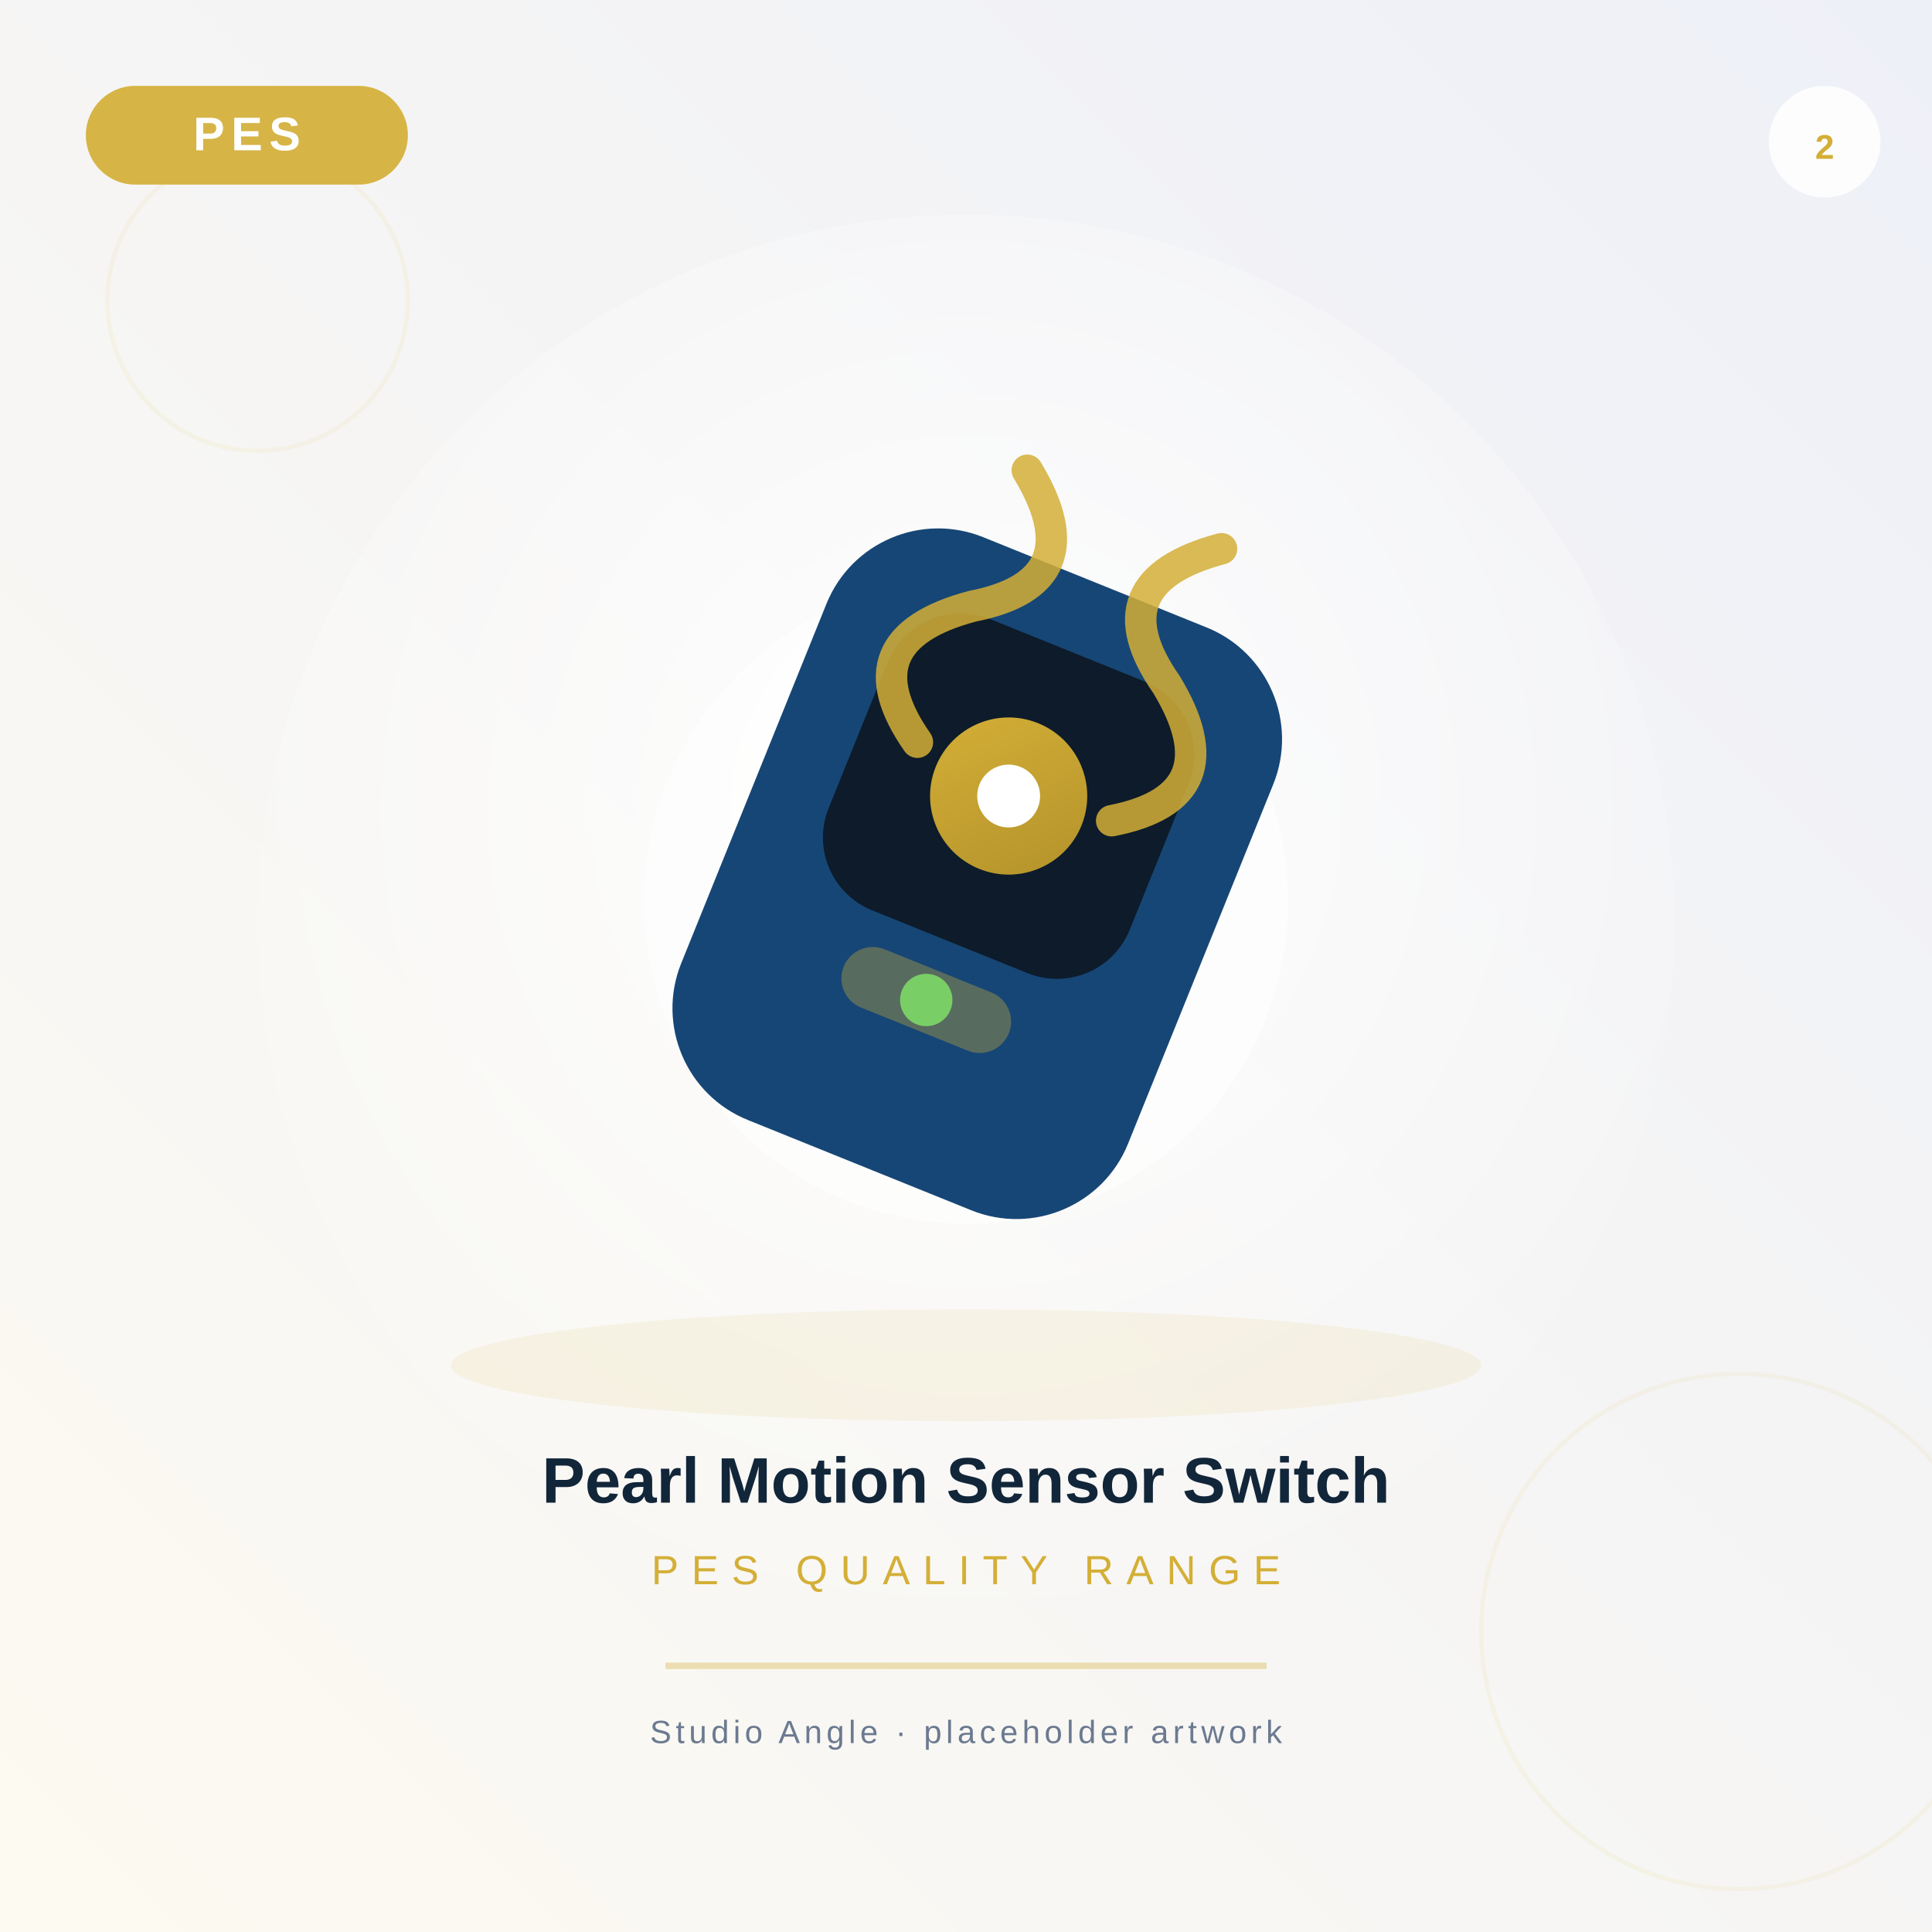
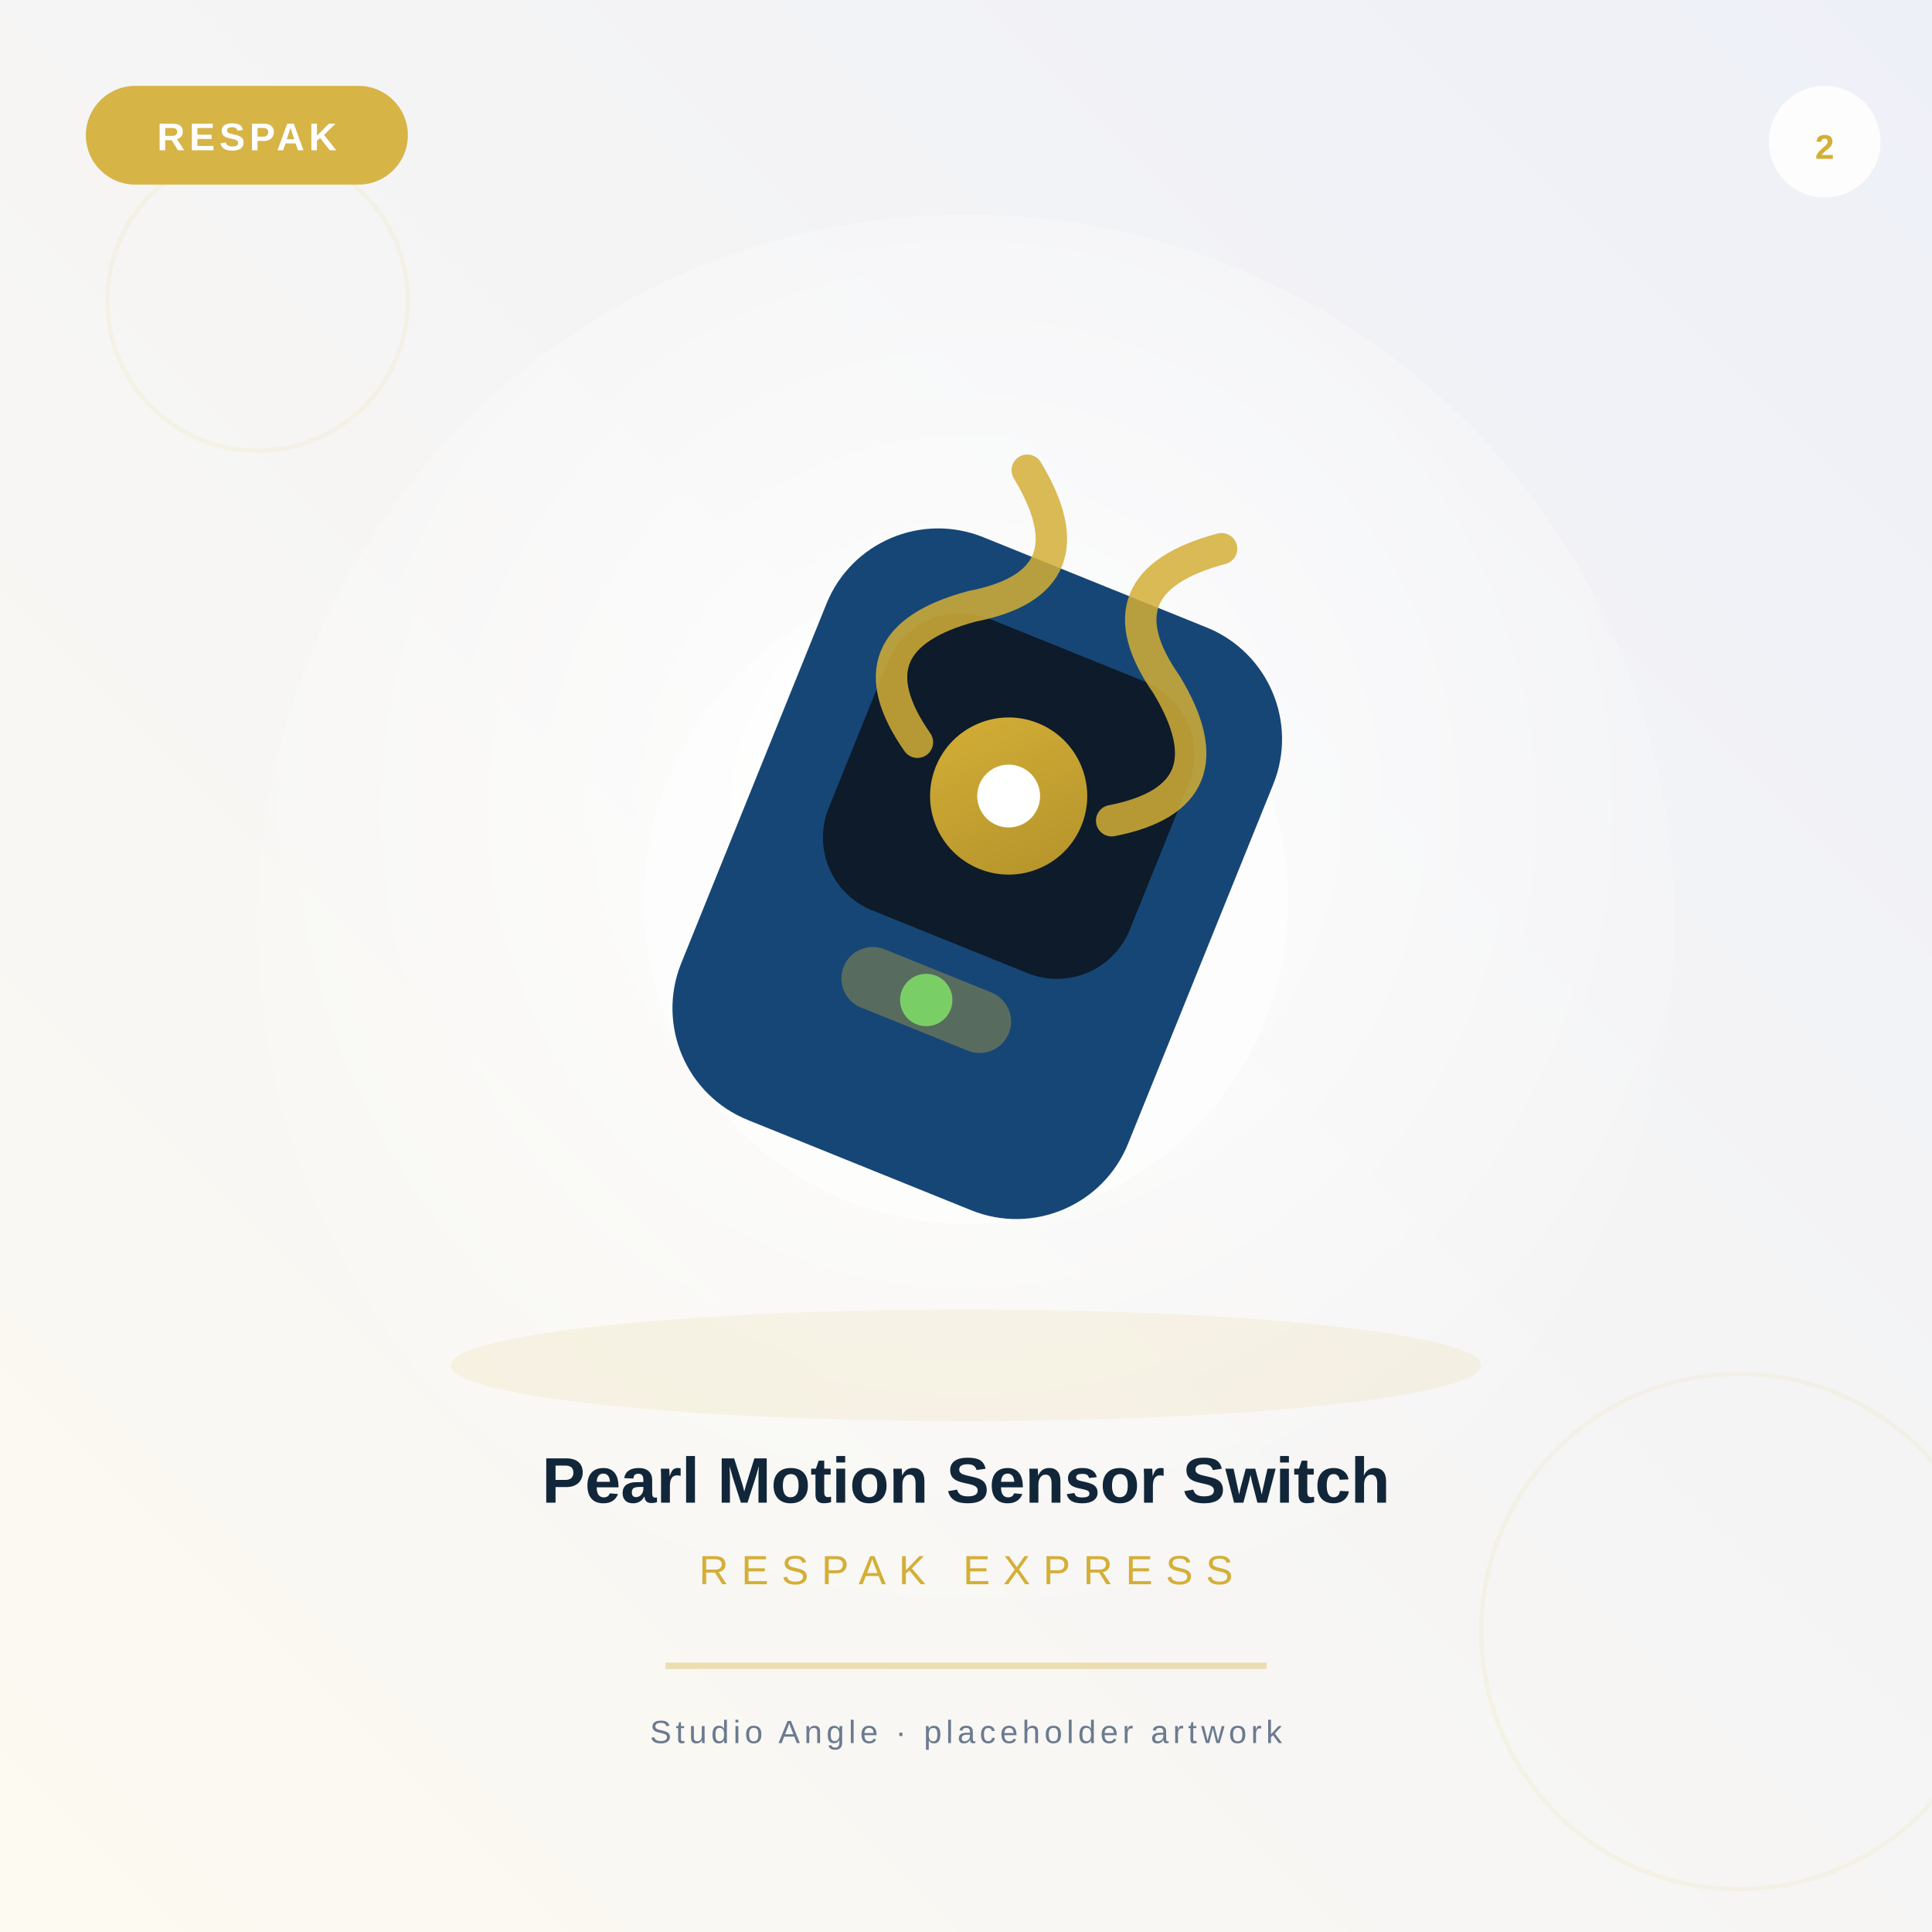
<svg xmlns="http://www.w3.org/2000/svg" width="900" height="900" viewBox="0 0 900 900">
  <defs>
    <linearGradient id="bgGrad" x1="0" y1="1" x2="1" y2="0">
      <stop offset="0" stop-color="#fdfaf1" />
      <stop offset="1" stop-color="#eef0f8" />
    </linearGradient>
    <linearGradient id="accentGrad" x1="0" y1="0" x2="1" y2="1">
      <stop offset="0" stop-color="#d4af37" />
      <stop offset="1" stop-color="#b3922a" />
    </linearGradient>
    <radialGradient id="spot" cx="0.5" cy="0.42" r="0.6">
      <stop offset="0" stop-color="#ffffff" stop-opacity="0.9" />
      <stop offset="1" stop-color="#ffffff" stop-opacity="0" />
    </radialGradient>
  </defs>
  <rect width="900" height="900" fill="url(#bgGrad)" />
  <circle cx="450" cy="430" r="330" fill="url(#spot)" />
  <g stroke="#d4af37" stroke-opacity="0.08">
    <circle cx="120" cy="140" r="70" fill="none" stroke-width="2" />
    <circle cx="810" cy="760" r="120" fill="none" stroke-width="2" />
  </g>
  <g transform="translate(450 420)">
    <ellipse cx="0" cy="216" rx="240" ry="26" fill="#d4af37" opacity="0.10" />
    <g transform="rotate(22)">
      <circle r="150" fill="#ffffff" opacity="0.55" />
      <g transform="translate(0 -14) scale(1.22)">
        <g>
          <rect x="-92" y="-120" width="184" height="240" rx="46" fill="#0a3d6e" opacity="0.95" />
          <rect x="-62" y="-92" width="124" height="120" rx="30" fill="#0d1b2a" />
          <circle cy="-32" r="30" fill="url(#accentGrad)" />
          <circle cy="-32" r="12" fill="#fff" />
          <path d="M-40 -150 q40 30 0 56 q-40 30 0 56 M40 -150 q-40 30 0 56 q40 30 0 56" fill="none" stroke="#d4af37" stroke-width="12" stroke-linecap="round" opacity="0.85" />
          <circle cy="52" r="10" fill="#4ade80" />
          <rect x="-34" y="40" width="68" height="24" rx="12" fill="#d4af37" opacity="0.35" />
        </g>
      </g>
    </g>
  </g>
  <rect x="40" y="40" width="150" height="46" rx="23" fill="#d4af37" opacity="0.92" />
-   <text x="115" y="70" font-family="Arial,Helvetica,sans-serif" font-size="22" font-weight="800" letter-spacing="3" fill="#ffffff" text-anchor="middle">PES</text>
+   <text x="115" y="70" font-family="Arial,Helvetica,sans-serif" font-size="18" font-weight="800" letter-spacing="2" fill="#ffffff" text-anchor="middle">RESPAK</text>
  <circle cx="850" cy="66" r="26" fill="#ffffff" opacity="0.85" />
  <text x="850" y="74" font-family="Arial,Helvetica,sans-serif" font-size="16" font-weight="700" fill="#d4af37" text-anchor="middle">2</text>
  <text x="450" y="700" font-family="Arial,Helvetica,sans-serif" font-size="30" font-weight="700" fill="#12263a" text-anchor="middle">Pearl Motion Sensor Switch</text>
-   <text x="450" y="738" font-family="Arial,Helvetica,sans-serif" font-size="19" letter-spacing="6" fill="#d4af37" text-anchor="middle">PES QUALITY RANGE</text>
+   <text x="450" y="738" font-family="Arial,Helvetica,sans-serif" font-size="19" letter-spacing="6" fill="#d4af37" text-anchor="middle">RESPAK EXPRESS</text>
  <line x1="310" y1="776" x2="590" y2="776" stroke="#d4af37" stroke-opacity="0.35" stroke-width="3" />
  <text x="450" y="812" font-family="Arial,Helvetica,sans-serif" font-size="15" letter-spacing="2" fill="#6b7a90" text-anchor="middle">Studio Angle · placeholder artwork</text>
</svg>
